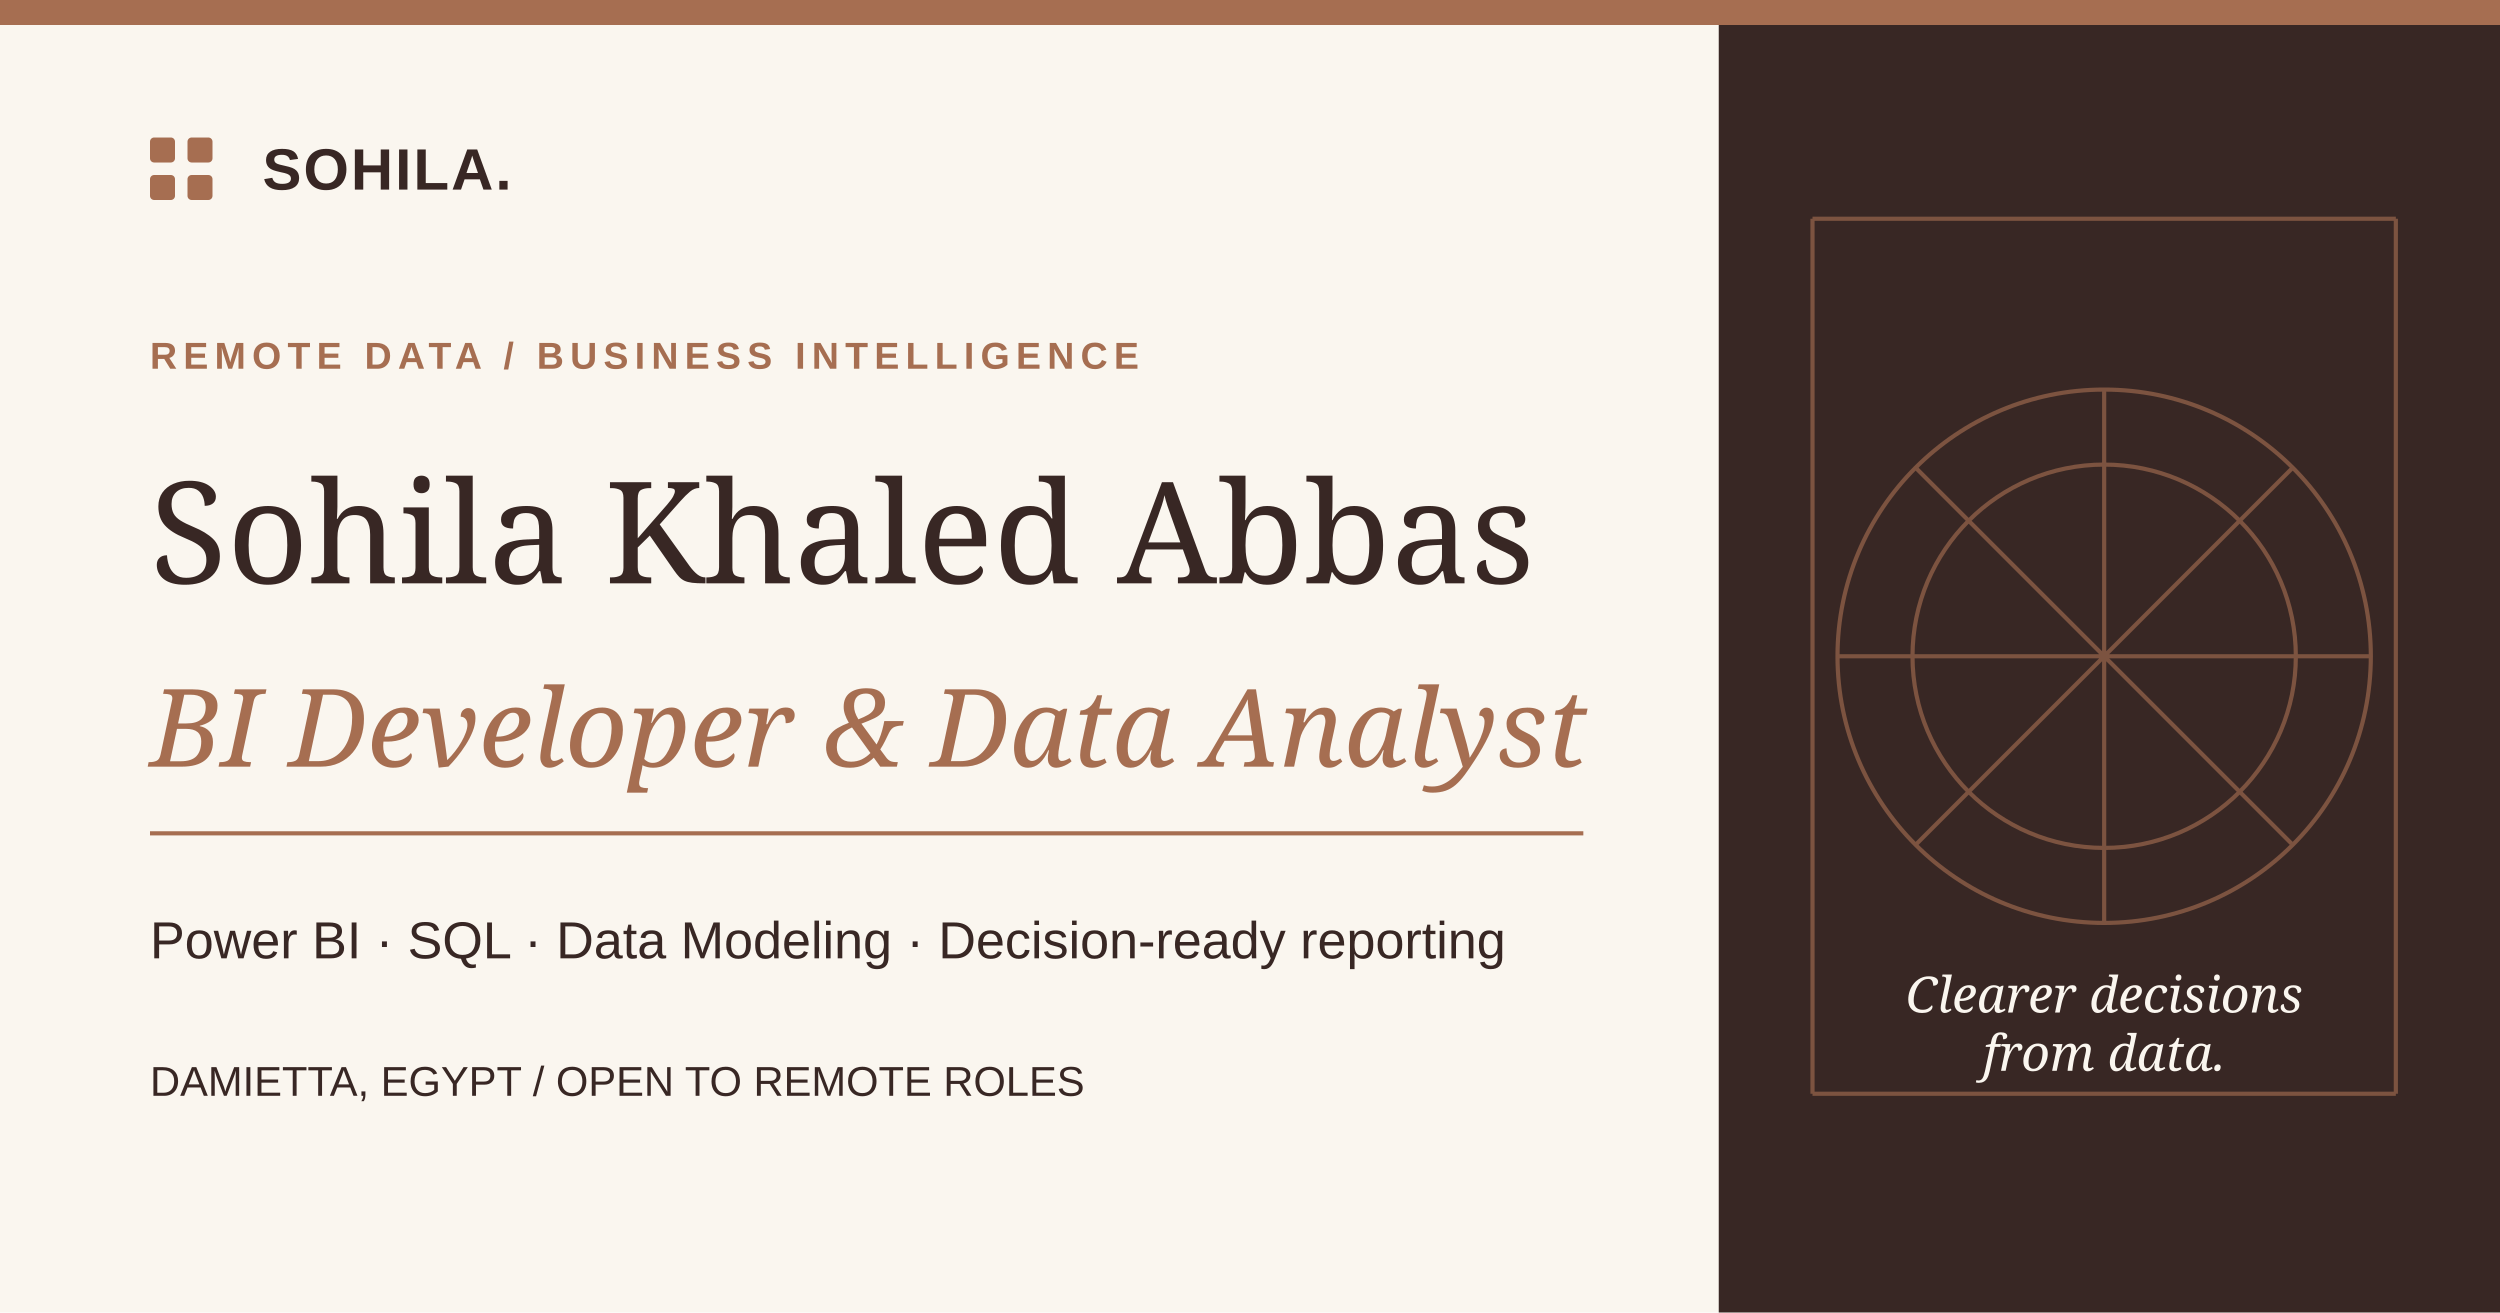
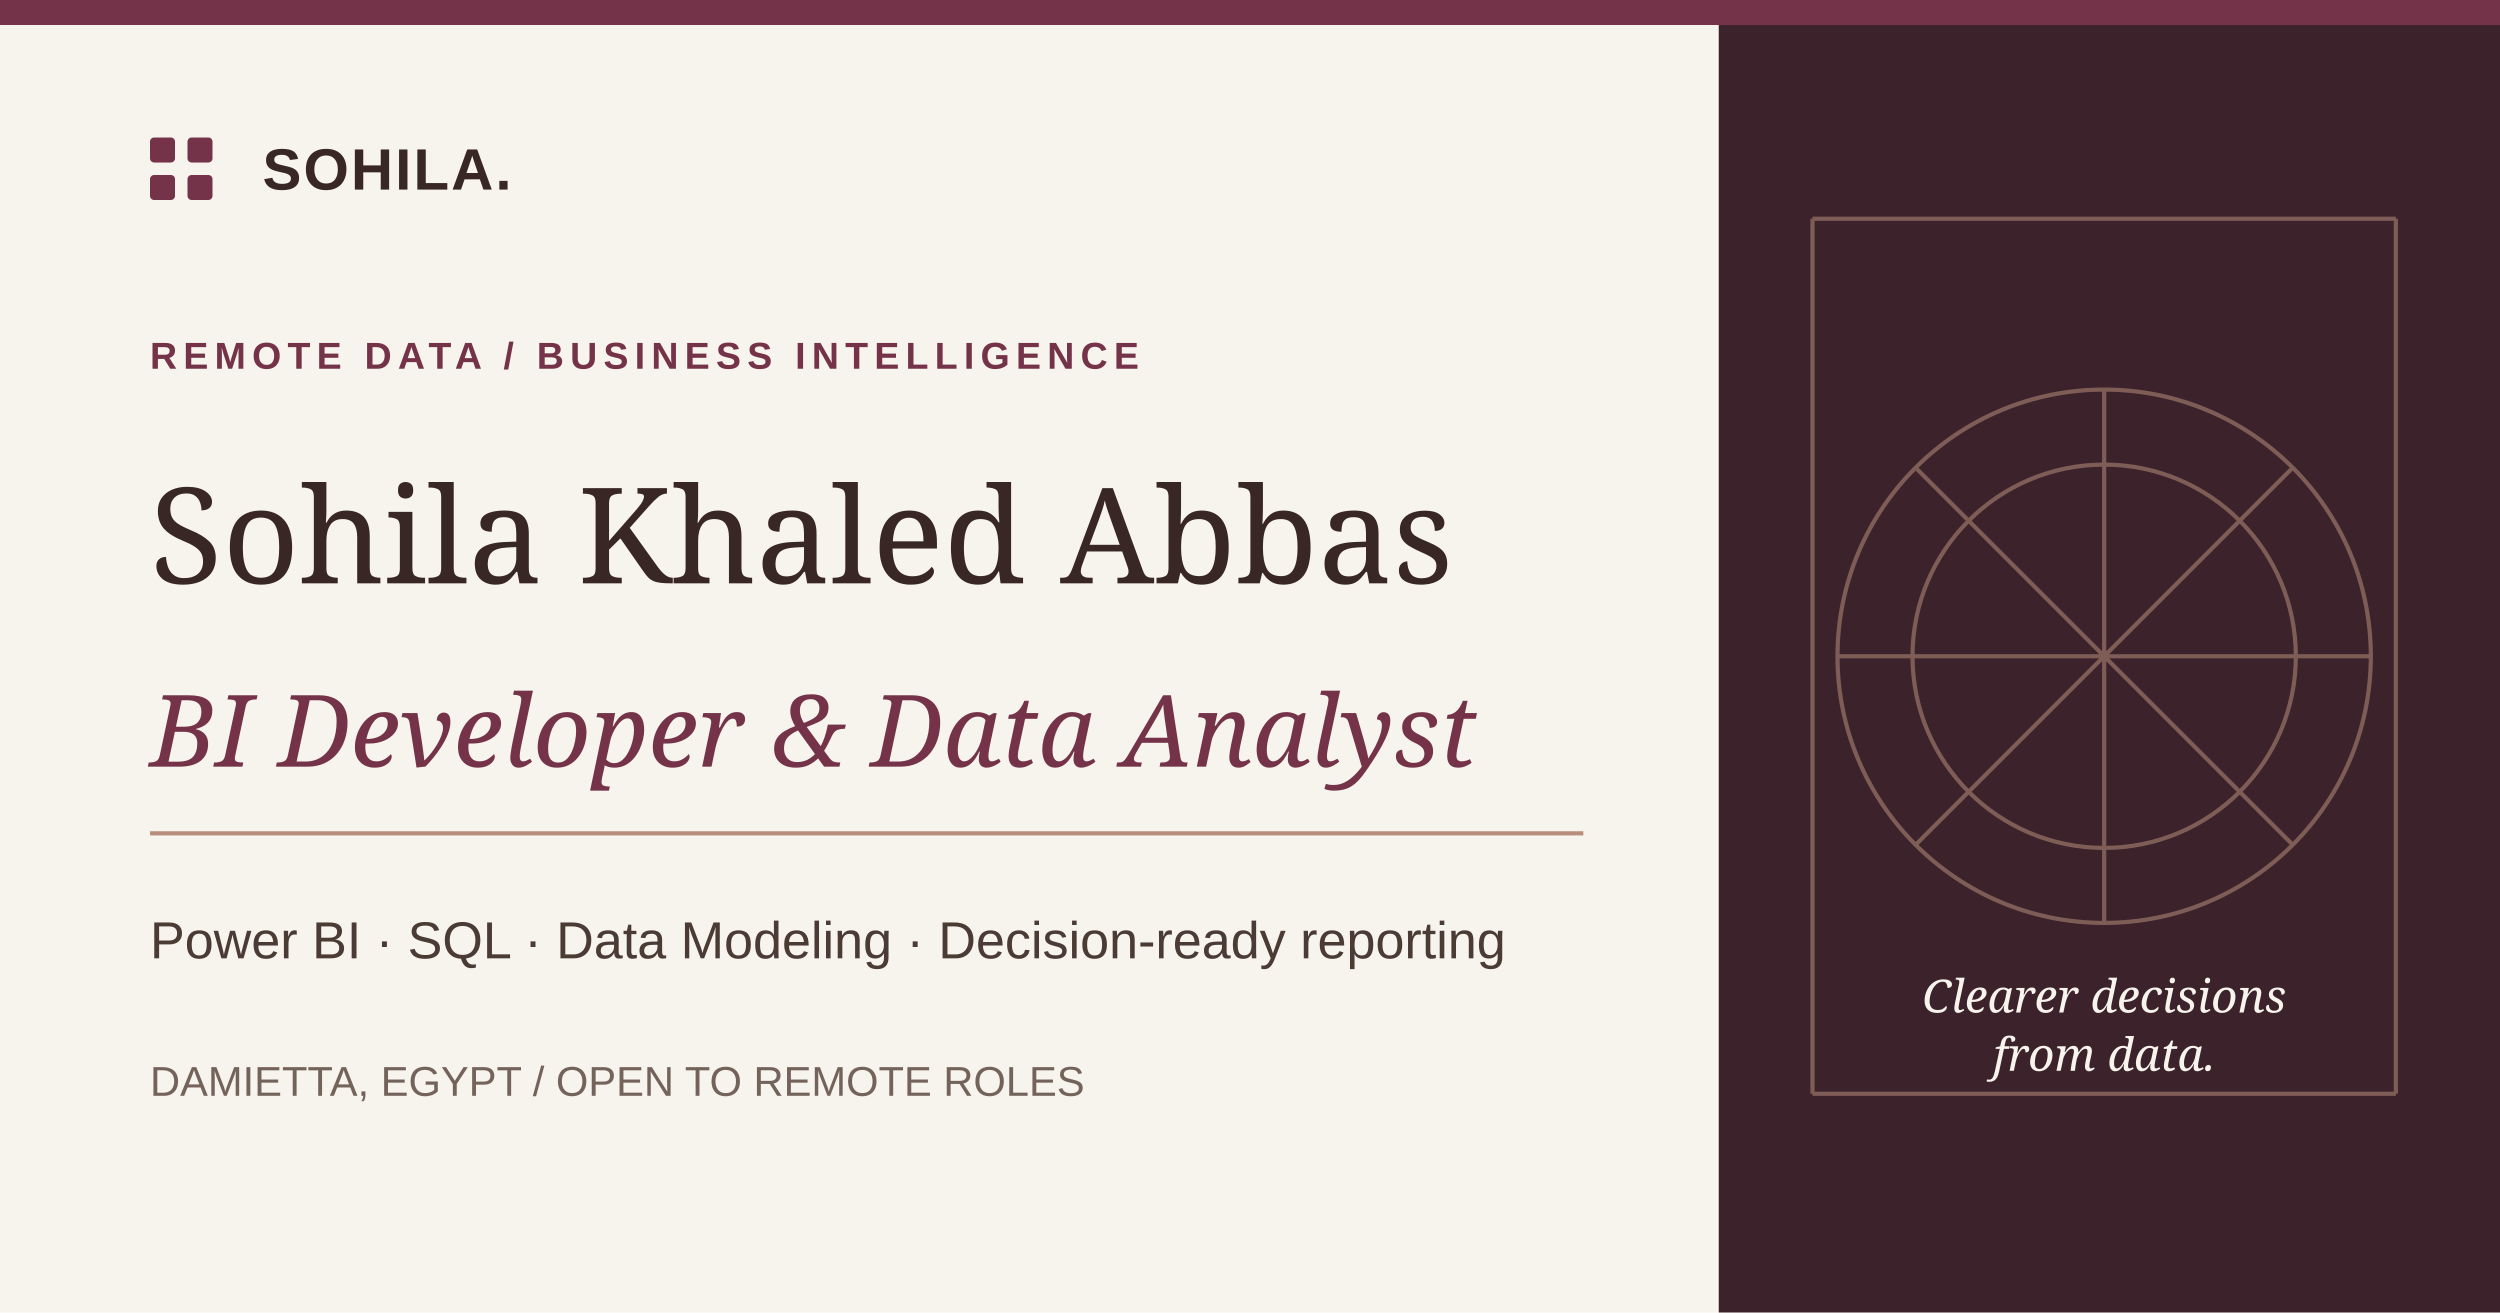
<svg xmlns="http://www.w3.org/2000/svg" width="1200" height="630" viewBox="0 0 1200 630" role="img" aria-labelledby="title desc">
-   <rect width="1200" height="630" fill="#FAF6EF" />
-   <rect x="825" width="375" height="630" fill="#382724" />
-   <path d="M0 0H1200V12H0Z" fill="#A66E51" />
-   <g fill="none" stroke="#A66E51" stroke-width="2" opacity=".62">
+   <rect width="1200" height="630" fill="#f7f3ed" />
+   <rect x="825" width="375" height="630" fill="#3c222a" />
+   <path d="M0 0H1200V12H0Z" fill="#743348" />
+   <g fill="none" stroke="#b78e7c" stroke-width="2" opacity=".55">
    <path d="M870 105H1150M870 525H1150M870 105V525M1150 105V525" />
    <circle cx="1010" cy="315" r="128" />
    <circle cx="1010" cy="315" r="92" />
    <path d="M882 315H1138M1010 187V443M920 225L1100 405M1100 225L920 405" />
  </g>
-   <g fill="#A66E51">
+   <g fill="#743348">
    <rect x="72" y="66" width="12" height="12" rx="2" />
    <rect x="90" y="66" width="12" height="12" rx="2" />
    <rect x="72" y="84" width="12" height="12" rx="2" />
    <rect x="90" y="84" width="12" height="12" rx="2" />
  </g>
  <text x="126" y="91" fill="#382724" font-family="Arial,sans-serif" font-size="28" font-weight="700" letter-spacing="1">SOHILA.</text>
-   <text x="72" y="177" fill="#A66E51" font-family="Arial,sans-serif" font-size="18" font-weight="700" letter-spacing="3">REMOTE DATA / BUSINESS INTELLIGENCE</text>
-   <text x="72" y="280" fill="#382724" font-family="Georgia,serif" font-size="68" font-weight="500">Sohila Khaled Abbas</text>
-   <text x="72" y="368" fill="#A66E51" font-family="Georgia,serif" font-size="52" font-style="italic">BI Developer &amp; Data Analyst</text>
-   <path d="M72 400H760" stroke="#A66E51" stroke-width="2" />
-   <text x="72" y="460" fill="#382724" font-family="Arial,sans-serif" font-size="25">Power BI · SQL · Data Modeling · Decision-ready reporting</text>
-   <text x="72" y="526" fill="#382724" font-family="Arial,sans-serif" font-size="20">DAMIETTA, EGYPT / OPEN TO REMOTE ROLES</text>
-   <text x="1010" y="486" fill="#FAF6EF" font-family="Georgia,serif" font-size="24" font-style="italic" text-anchor="middle">Clearer decisions</text>
-   <text x="1010" y="514" fill="#FAF6EF" font-family="Georgia,serif" font-size="24" font-style="italic" text-anchor="middle">from data.</text>
+   <text x="72" y="177" fill="#743348" font-family="Arial,sans-serif" font-size="18" font-weight="700" letter-spacing="3">REMOTE DATA / BUSINESS INTELLIGENCE</text>
+   <text x="72" y="280" fill="#382724" font-family="Georgia,serif" font-size="64" font-weight="500">Sohila Khaled Abbas</text>
+   <text x="72" y="368" fill="#743348" font-family="Georgia,serif" font-size="48" font-style="italic">BI Developer &amp; Data Analyst</text>
+   <path d="M72 400H760" stroke="#b78e7c" stroke-width="2" />
+   <text x="72" y="460" fill="#4b3b35" font-family="Arial,sans-serif" font-size="25">Power BI · SQL · Data Modeling · Decision-ready reporting</text>
+   <text x="72" y="526" fill="#74635b" font-family="Arial,sans-serif" font-size="20">DAMIETTA, EGYPT  /  OPEN TO REMOTE ROLES</text>
+   <text x="1010" y="486" fill="#f7f3ed" font-family="Georgia,serif" font-size="22" font-style="italic" text-anchor="middle">Clearer decisions</text>
+   <text x="1010" y="514" fill="#f7f3ed" font-family="Georgia,serif" font-size="22" font-style="italic" text-anchor="middle">from data.</text>
</svg>
